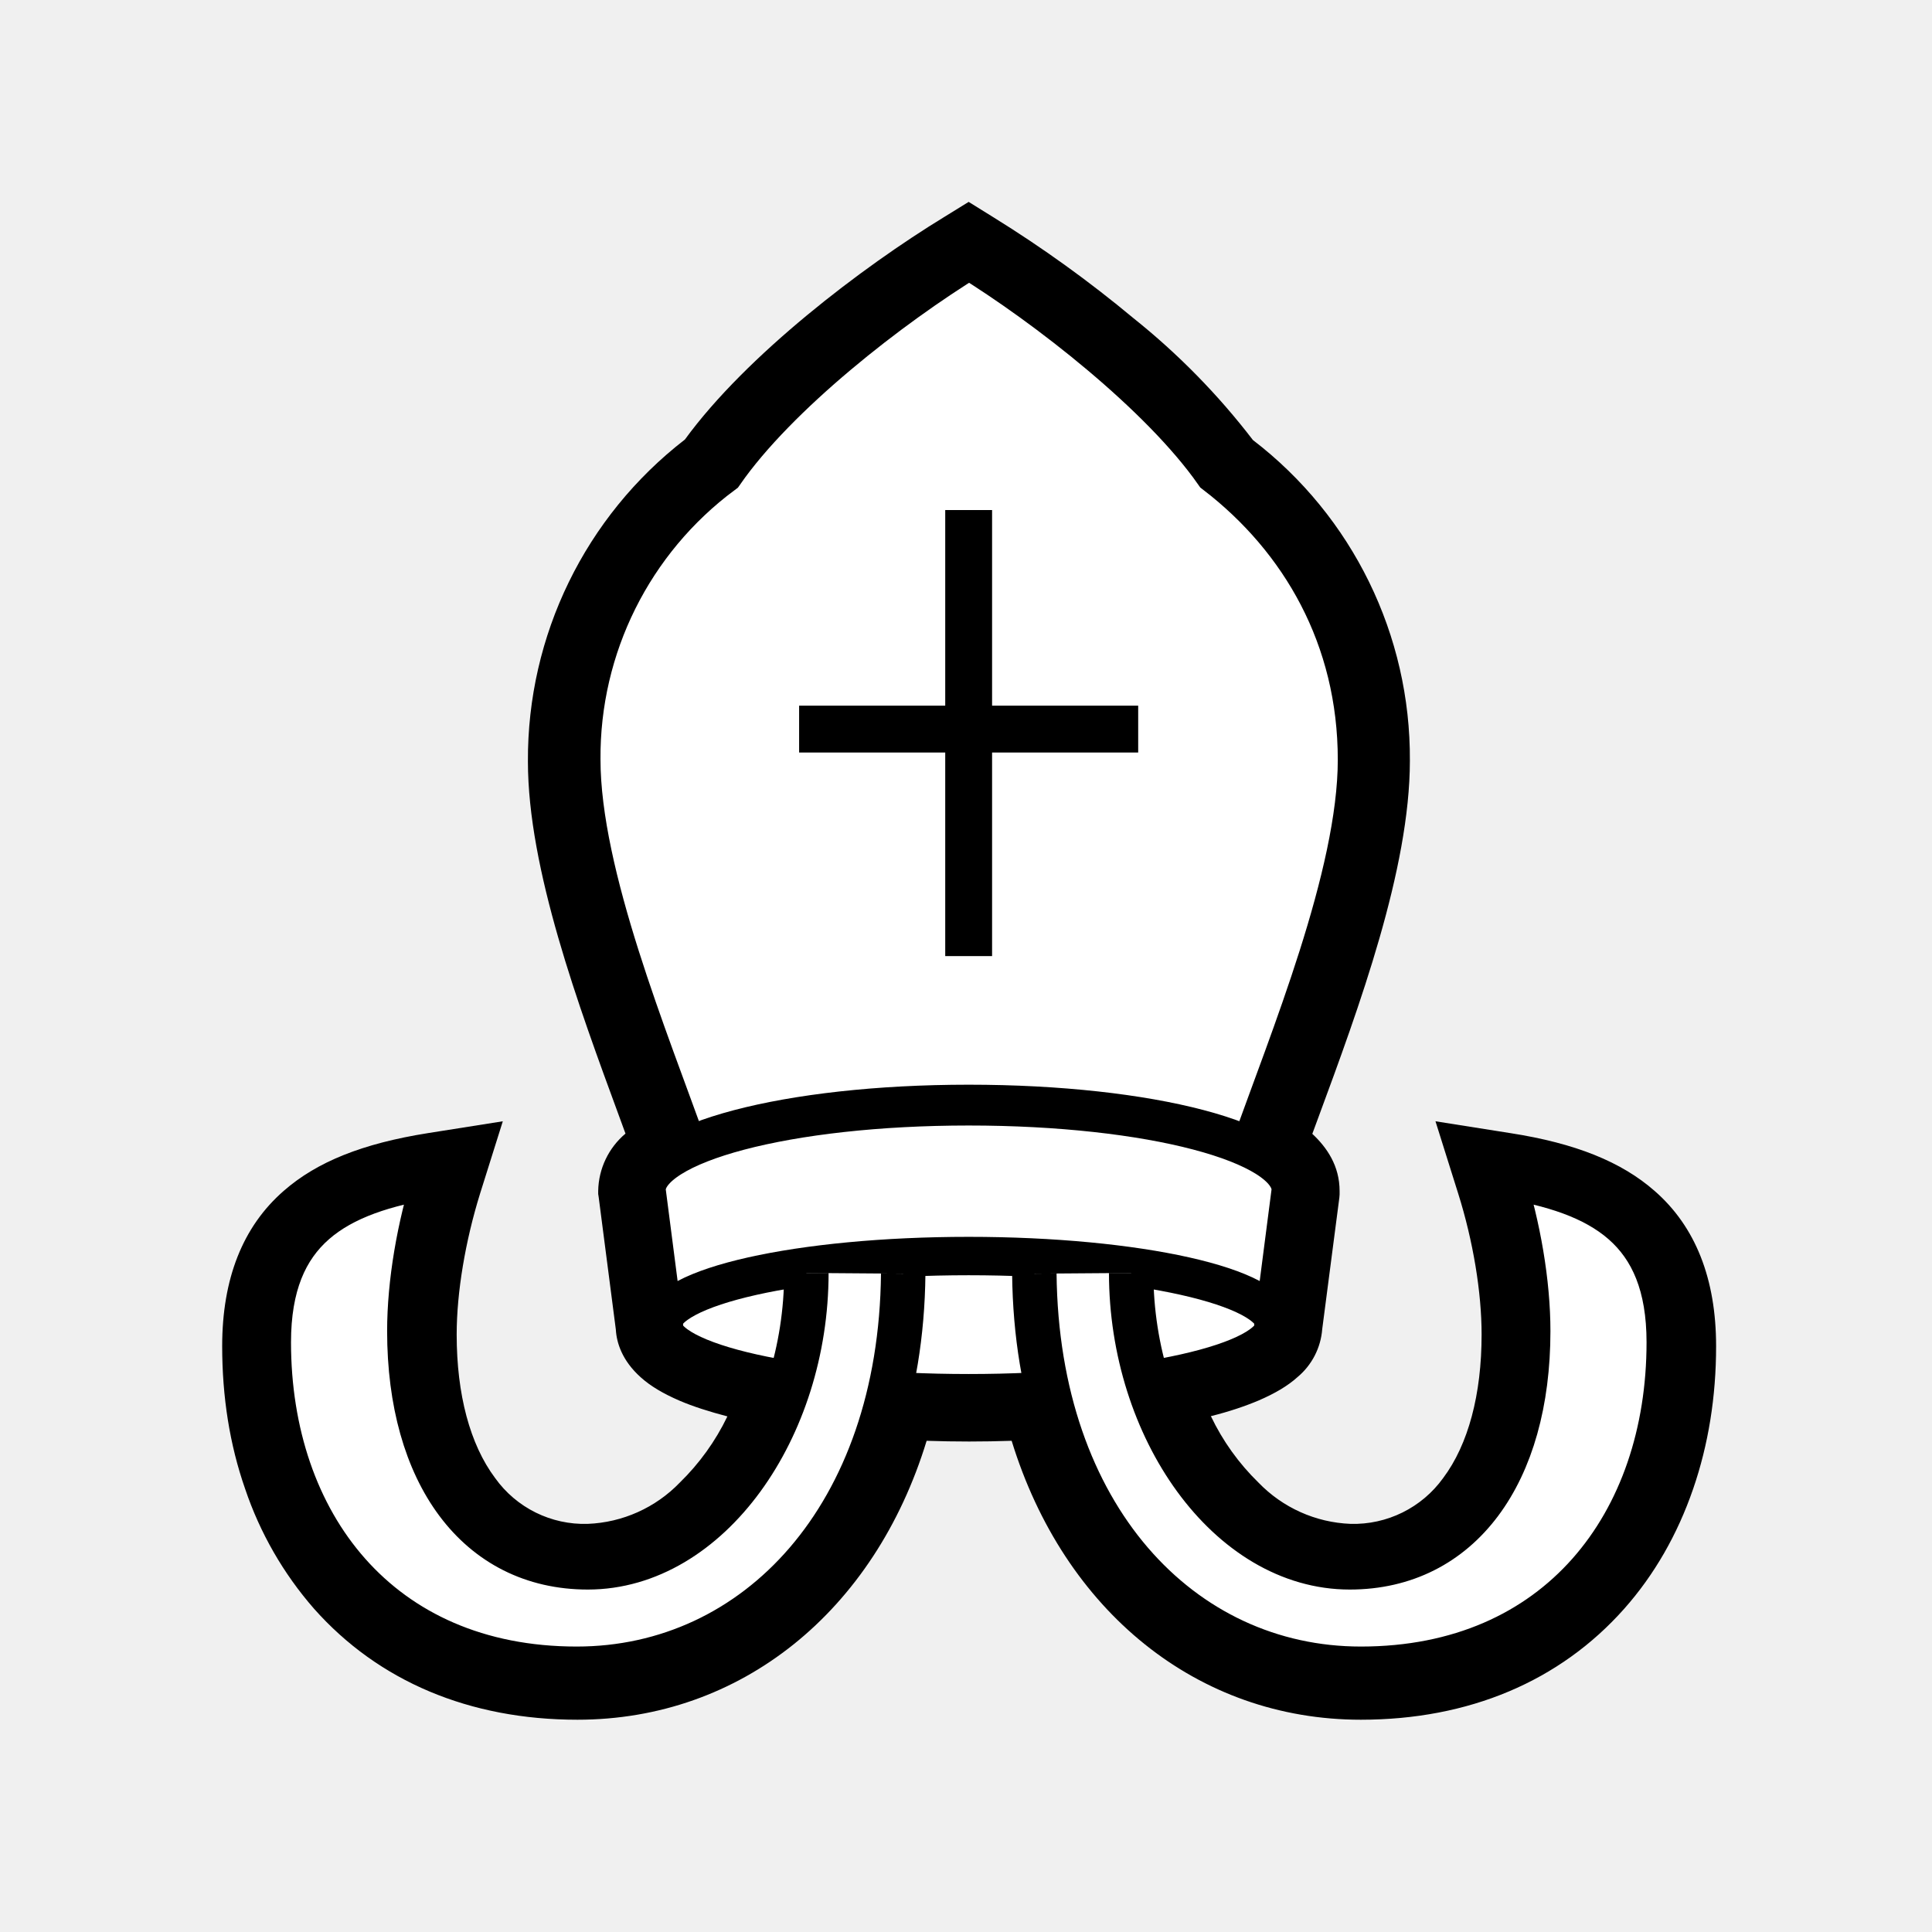
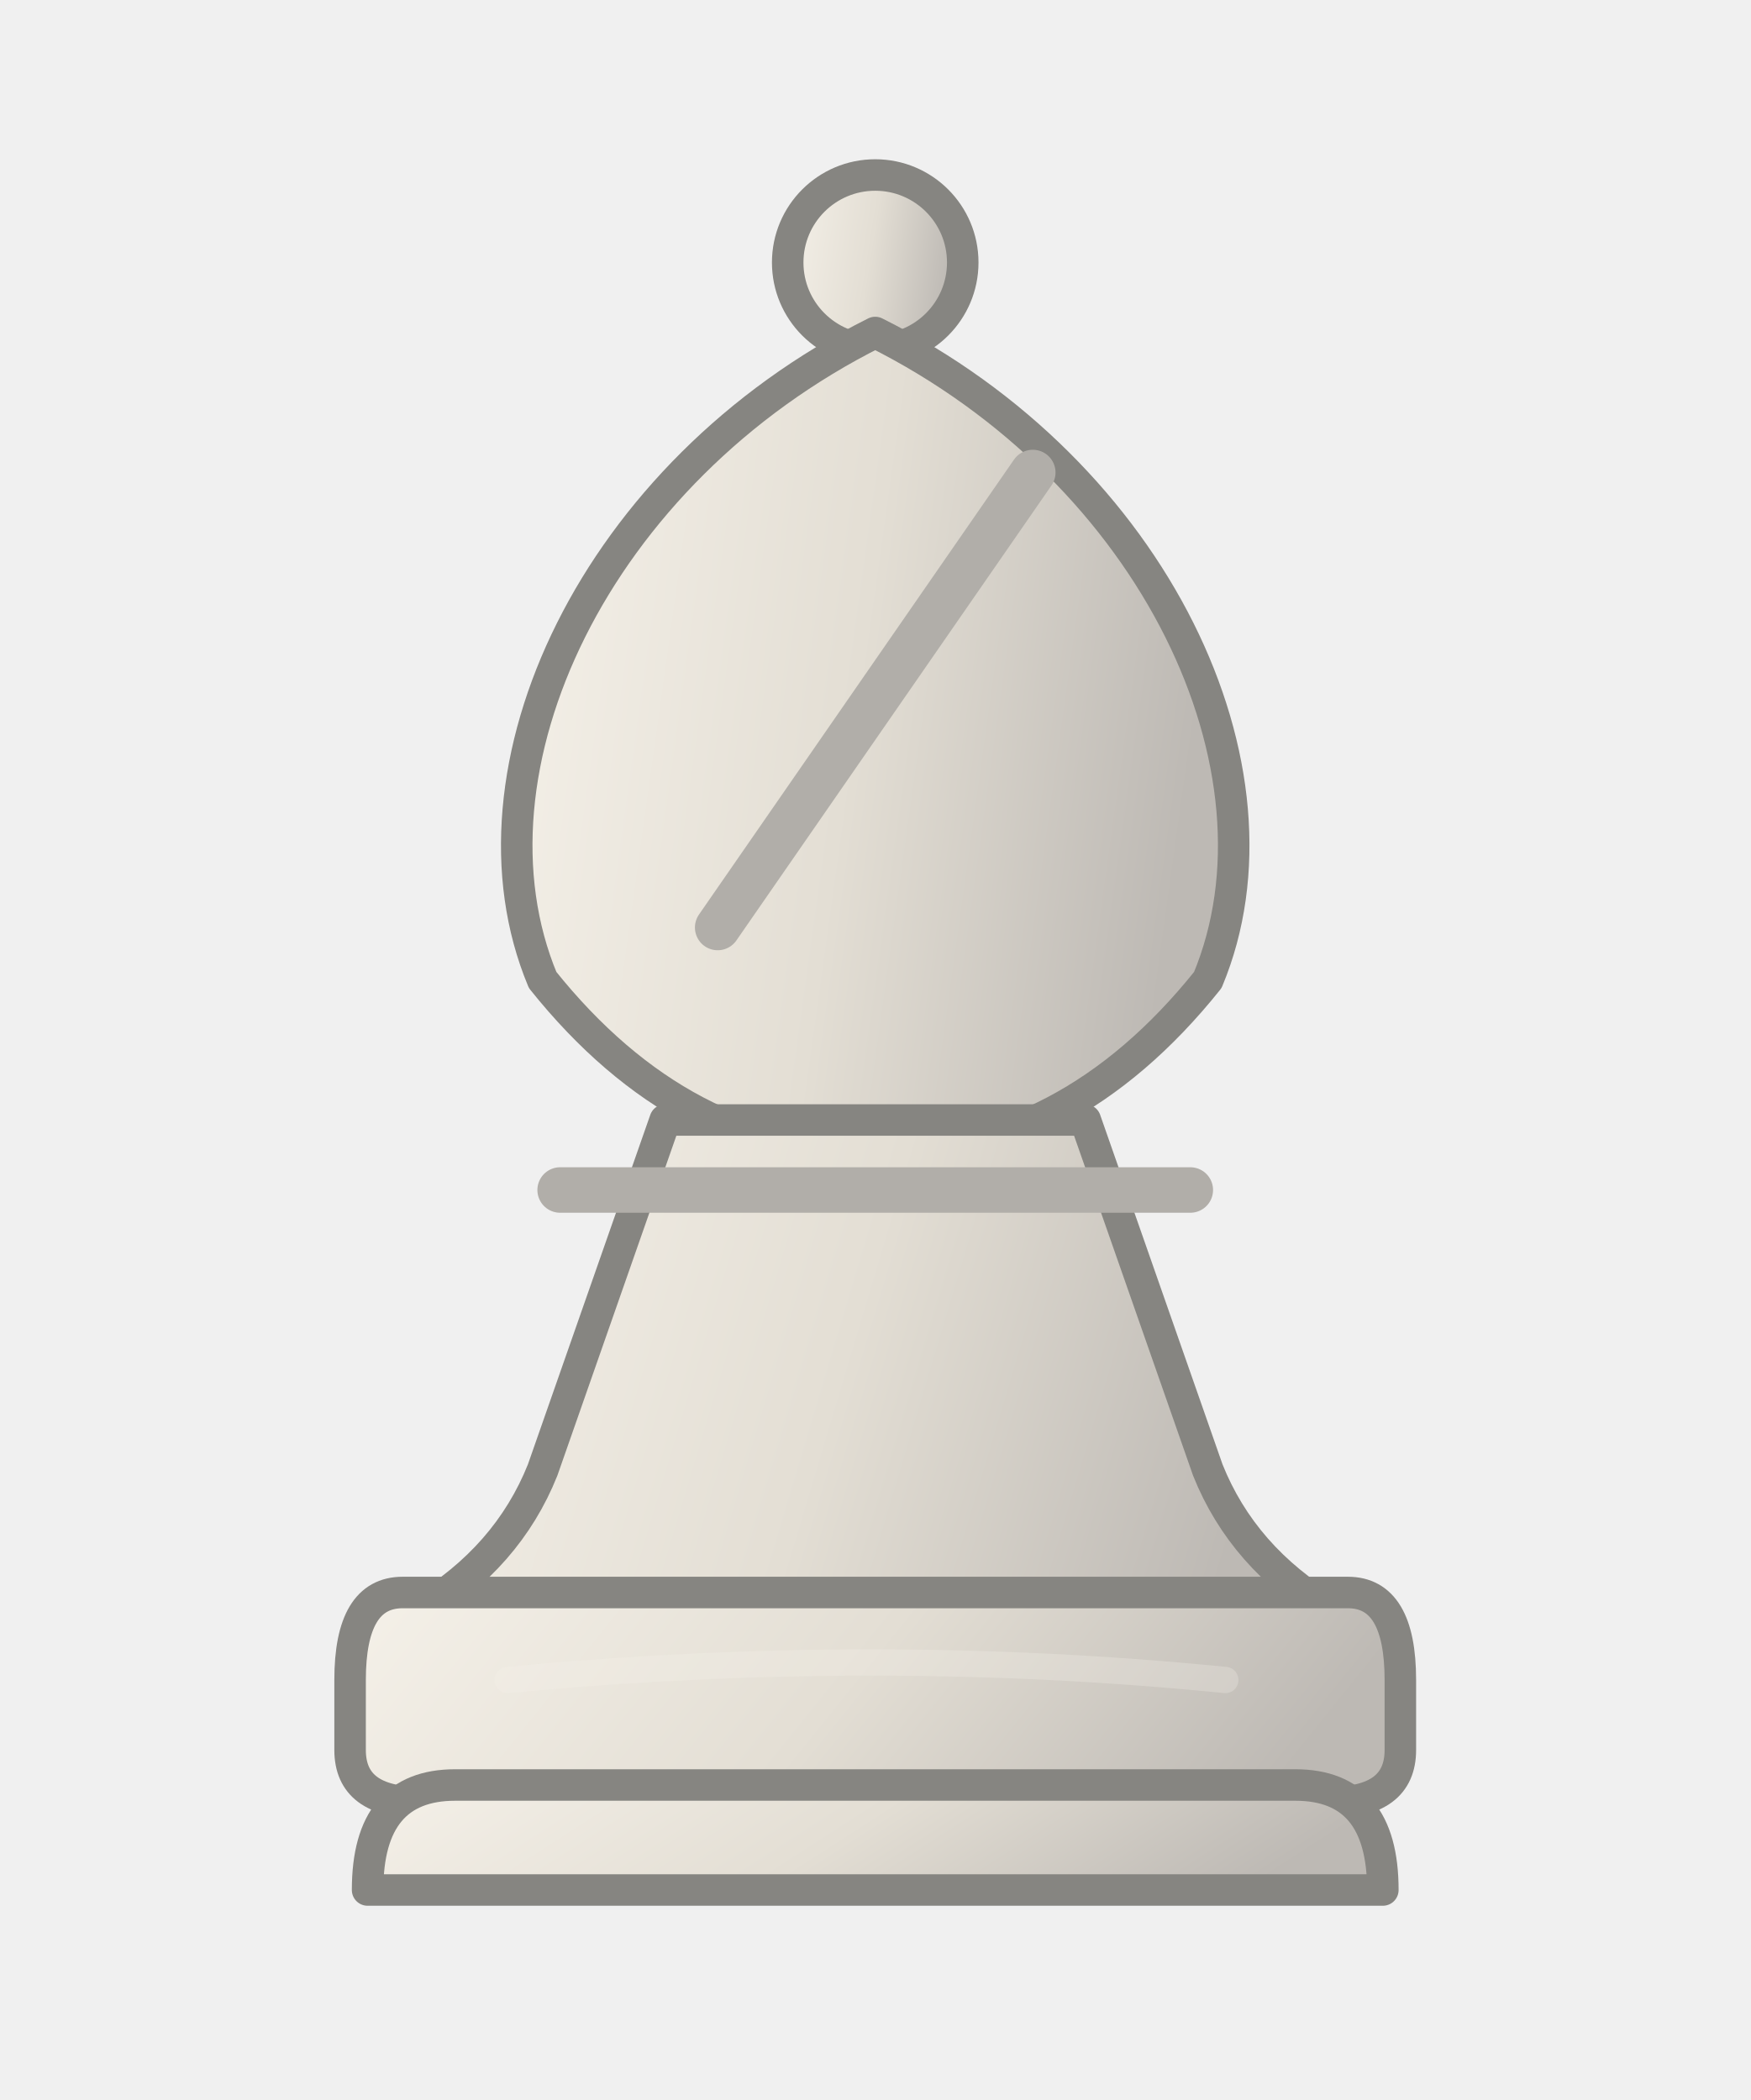
- <svg xmlns="http://www.w3.org/2000/svg" style="color-scheme:light only" viewBox="0 0 800 800">
-   <path fill="#fff" d="M238.9 701.8c-41.8 0-77-14.8-101.8-42.8-22.9-25.8-35.5-62.1-35.5-102.2 0-58.9 41.1-72.9 77.1-78.5l15.6-2.5-4.8 15c-6.5 20.5-10.2 43-10.2 61.3 0 54.3 24.5 88.1 64.2 88.1 29.5 0 57.2-24.2 71.4-61.1-33-6.6-49.5-16.4-50.1-29.9l-7.3-55.7v-.5c0-9.1 5.9-15.3 13.2-20.3l-5.1-13.8C249 414 228.3 358.1 228.3 315.3c0-50.2 22.1-95.1 62.3-126.5 22.9-32 69.2-68.5 105.3-90.6l5.1-3.1 5.1 3.1c36 22 82.3 58.5 105.3 90.7a157.2 157.2 0 0 1 62.3 126c0 43-20.7 99.4-37.4 144.6l-4.9 13.2c7.2 5 13.2 11.3 13.2 20.3v.6l-7.2 55.5c-.5 13.5-17 23.4-50 29.9 14.1 36.9 41.9 61.1 71.4 61.1 39.5 0 64.2-33.8 64.2-88.1 0-18.5-3.7-40.8-10.2-61.3l-4.8-15 15.6 2.5c25.2 4 42.6 10.8 54.9 21.6 14.9 13.1 22.2 31.8 22.2 56.9 0 40.1-12.6 76.4-35.5 102.2-24.8 28-59.9 42.8-101.8 42.8-65.4 0-118.6-45.1-137.4-115.8a679.3 679.3 0 0 1-49.6 0c-19 70.8-72.1 115.9-137.5 115.9" />
-   <path d="M401.1 106.4c33.5 20.5 80.6 56.8 103.2 89.3A147 147 0 0 1 564 315c0 48.3-28.5 117.6-44.4 161.9 9.7 5.4 15.2 10.2 15.2 16.2l-7.2 55.4c0 9.5-21 17.9-53.1 23.1 13.2 44.7 45.9 78.4 84.2 78.4 45.7 0 73.9-38.9 73.9-97.8 0-20-4-43.3-10.7-64.3 41.5 6.6 68.9 21.9 68.9 68.9 0 75-45.6 135.2-127.5 135.2-62 0-113.6-43.6-129.9-116.1a560.9 560.9 0 0 1-64.8 0c-16.2 72.5-68 116.1-130 116.1-82 0-127.5-60.3-127.5-135.2 0-47 27.4-62.4 68.9-68.9-6.6 21-10.7 44.4-10.7 64.3 0 59 28.1 97.8 73.9 97.8 38.3 0 71.1-33.7 84.2-78.4-32.2-5.2-53.1-13.5-53.1-23L267 493c0-5.9 5.5-10.8 15.2-16.2-15.8-44.3-44.4-113.3-44.4-161.6 0-51 23.9-92.2 59.7-119.7 23-32.4 70.1-68.5 103.6-89.1m0-22.8-10.2 6.3C357 110.6 309.1 147 283.6 182a167.3 167.3 0 0 0-65 133.3c0 44.6 21 101.3 37.8 147l2.6 7.1a31.7 31.7 0 0 0-11.3 23.7v1.3l.2 1.3 7.1 54.8c.3 5.5 2.6 12.9 10.3 19.8 4.1 3.7 9.4 6.8 16.1 9.7 5.6 2.4 12.2 4.5 19.8 6.5a97.2 97.2 0 0 1-19.7 27.4 56 56 0 0 1-38.1 17.1 45.4 45.4 0 0 1-38.4-19c-10.4-13.9-15.9-34.6-15.9-59.4 0-17.5 3.6-38.8 9.7-58.4l9.4-29.9-31 4.9c-27.1 4.3-46 11.9-59.7 23.9-17 14.8-25.5 36.4-25.5 64.3 0 21 3.1 40.8 9.5 59.1a146.7 146.7 0 0 0 28.5 49.6c26.7 30.1 64.4 46 109.1 46 67.6 0 123-44.8 144.6-115.5a513.5 513.5 0 0 0 35.2 0c21.7 70.6 77 115.5 144.6 115.5 44.7 0 82.4-15.9 109.1-46 12.4-14 22-30.7 28.5-49.6 6.3-18.3 9.5-38.1 9.5-59.1 0-27.8-8.5-49.5-25.5-64.3-13.7-12-32.7-19.7-59.7-23.9l-31-4.9 9.4 29.9c6.2 19.7 9.7 40.9 9.7 58.4 0 24.8-5.5 45.5-15.9 59.4a45.7 45.7 0 0 1-38.4 19 56 56 0 0 1-38.1-17.1 96.3 96.3 0 0 1-19.7-27.5c7.6-1.9 14.1-4.1 19.8-6.5 6.7-2.9 12-6 16.1-9.7a28.7 28.7 0 0 0 10.2-19.8l7.1-54.5.1-1.3v-1.4c0-10.5-5.3-18.1-11.3-23.7l2.4-6.5c17-46 38-103.1 38-148a166 166 0 0 0-65-132.8 291.4 291.4 0 0 0-49.4-50.4 510.2 510.2 0 0 0-58-41.8z" />
-   <g stroke="#000" stroke-miterlimit="10">
-     <path fill="none" stroke-linecap="round" stroke-width="16.9" d="m527.8 548.5 7.2-55.7c0-19.7-58.9-35.2-133.9-35.2-75.1 0-133.9 15.7-133.9 35.2l7.2 55.7" />
-     <ellipse cx="401.1" cy="548.5" fill="none" stroke-linecap="round" stroke-width="15.9" rx="126.7" ry="28.4" />
-     <path fill="#fff" stroke-width="18.4" d="M333.9 527.1c0 64.4-40.4 121.9-90.5 121.9-45.7 0-73.9-38.9-73.9-97.8 0-20 4-43.3 10.7-64.3-41.5 6.6-68.9 21.9-68.9 68.9 0 75 45.6 135.2 127.5 135.2 74.5 0 134.2-63.2 135.2-163.6m94.4-.3c0 64.4 40.4 121.9 90.5 121.9 45.7 0 73.9-38.9 73.9-97.8 0-20-4-43.3-10.7-64.3 41.5 6.6 68.9 21.9 68.9 68.9 0 75-45.6 135.2-127.5 135.2-74.5 0-134.2-63.2-135.2-163.6" />
-     <g fill="none">
-       <path stroke-width="20.5" d="M519.8 476.2c15.8-44.7 44.4-113.3 44.4-161.6 0-51-23.9-92.4-59.7-119.9-22.7-32.4-69.9-69.2-103.2-89.7-33.5 20.5-80.6 57.2-103.2 89.7a147.9 147.9 0 0 0-59.7 119.8c0 48.3 28.6 117 44.4 161.7" />
-       <path stroke-width="19.4" d="M401.1 211.2v184.7m-70.2-94h140.4" />
-     </g>
-   </g>
+ <svg xmlns="http://www.w3.org/2000/svg" viewBox="0 0 100 120" role="img" aria-label="White bishop">
+   <defs>
+     <linearGradient id="fill" x1="0" x2="1" y1="0" y2=".16">
+       <stop offset="0" stop-color="#f5f1e9" />
+       <stop offset=".53" stop-color="#e3ded4" />
+       <stop offset="1" stop-color="#bdb9b4" />
+     </linearGradient>
+   </defs>
+   <style>.face{fill:url(#fill);stroke:#868581;stroke-width:1.8;stroke-linejoin:round;stroke-linecap:round}.line{fill:none;stroke:#b1aea9;stroke-width:2.6;stroke-linecap:round}.eye{fill:#4d5055}</style>
+   <circle cx="50" cy="15" r="5" class="face" />
+   <path d="M50 19C34 27 26 44 31 56Q39 66 50 66Q61 66 69 56C74 44 66 27 50 19z" class="face" />
+   <path d="M59 27L41 53" class="line" />
+   <path d="M38 64H62L69 84Q71 89 76 92H24Q29 89 31 84z" class="face" />
+   <path d="M32 68H68" class="line" />
+   <path d="M23 91H77Q80 91 80 96V100Q80 103 76 103H24Q20 103 20 100V96Q20 91 23 91z" class="face" />
+   <path d="M26 102H74Q79 102 79 108H21Q21 102 26 102z" class="face" />
+   <path d="M29 96Q50 94 70 96" fill="none" stroke="#f5f1e9" stroke-opacity=".28" stroke-width="1.5" stroke-linecap="round" />
</svg>
